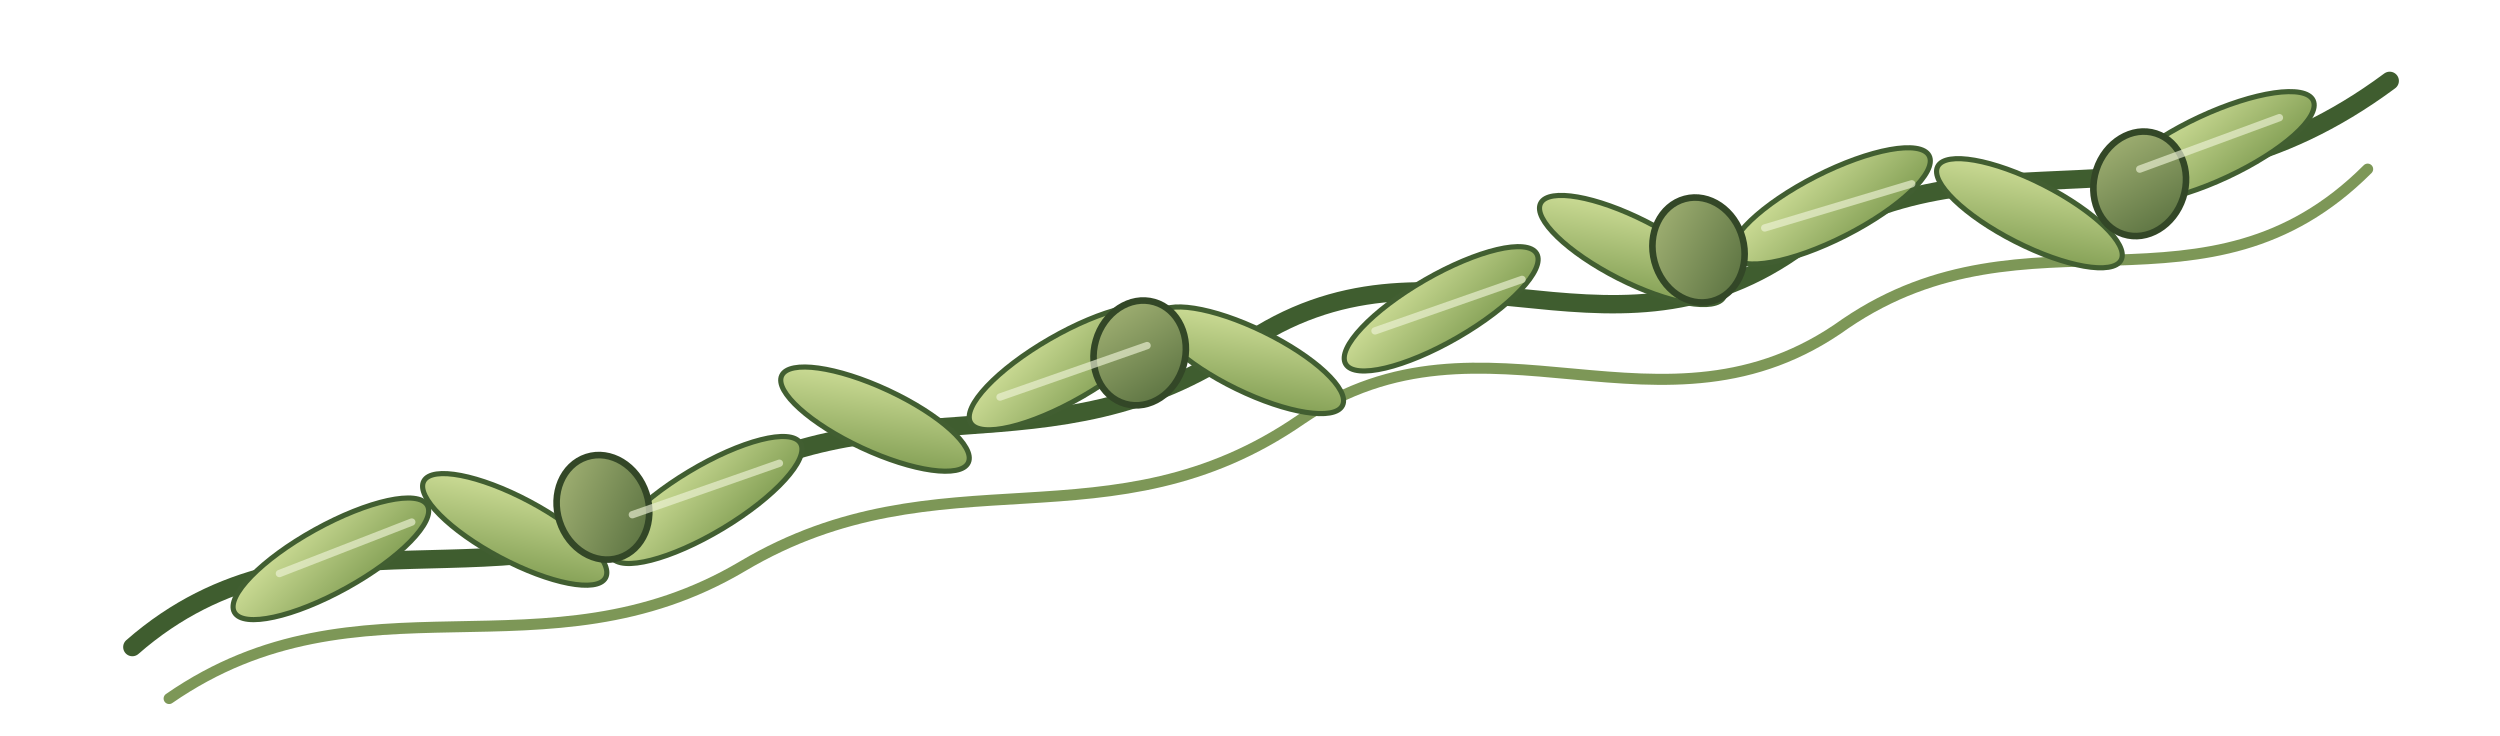
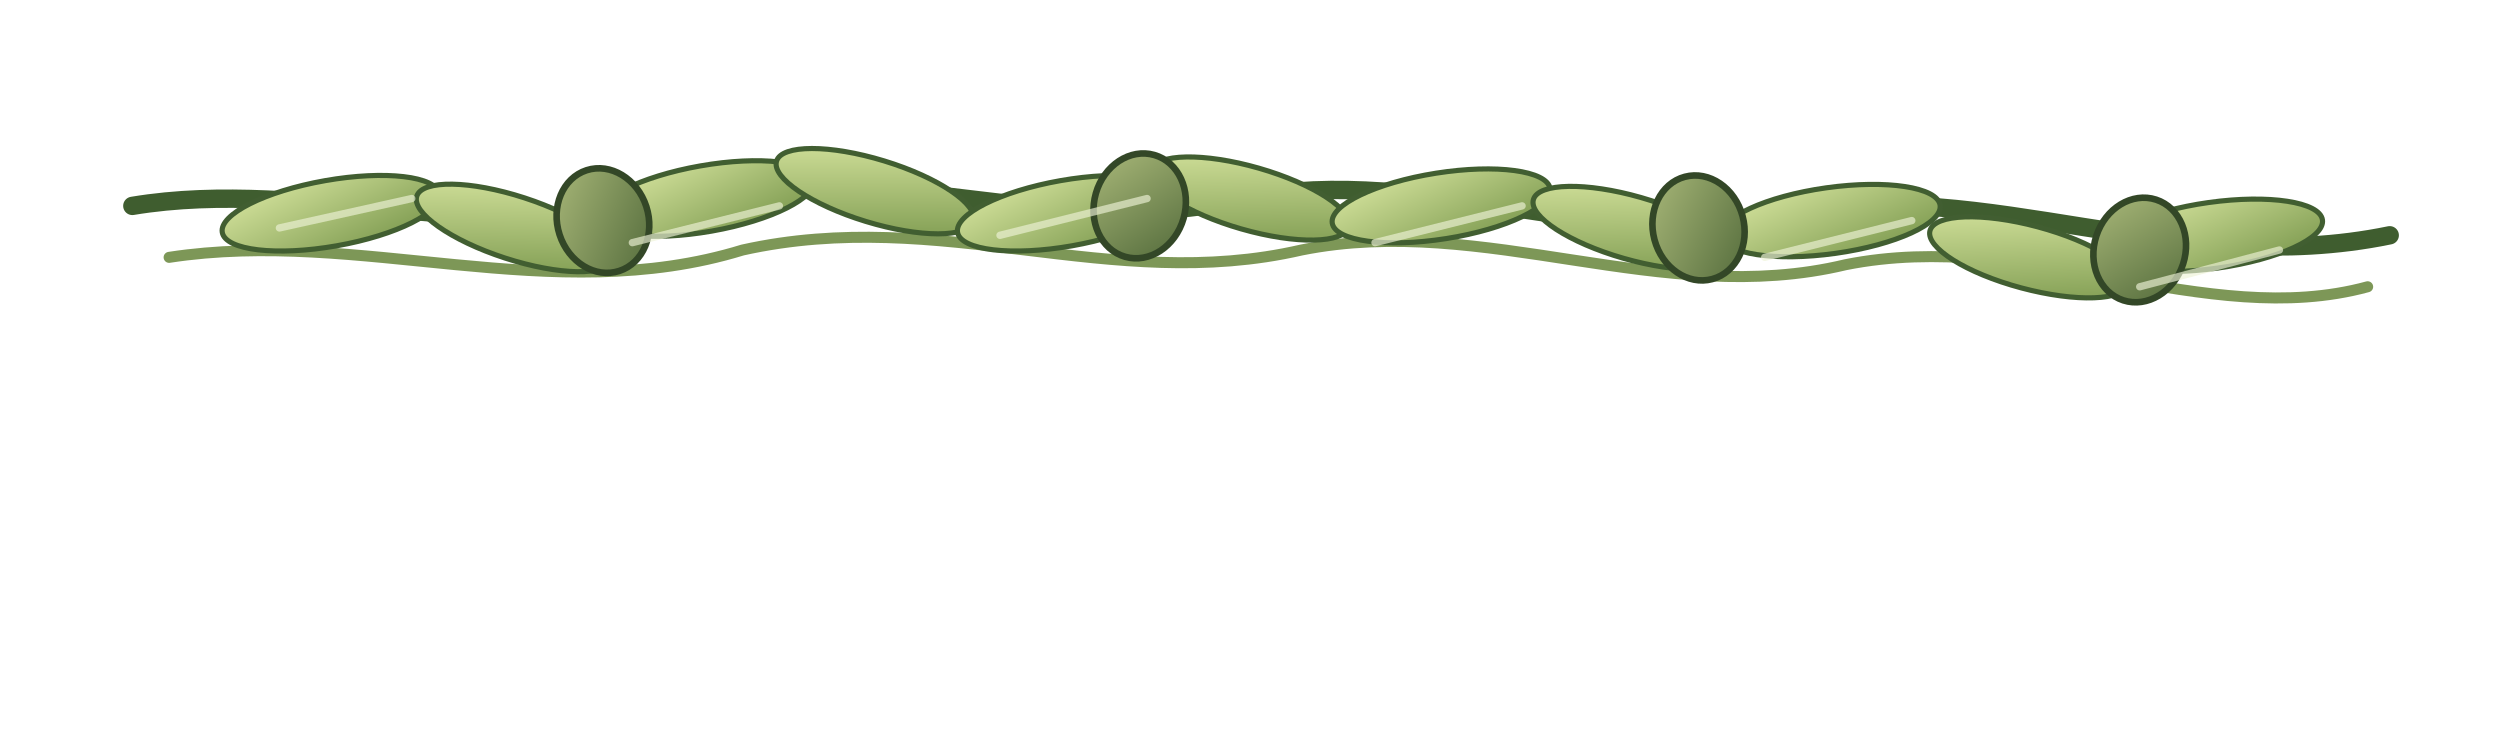
<svg xmlns="http://www.w3.org/2000/svg" width="340" height="100" viewBox="0 0 340 100" fill="none">
  <defs>
    <linearGradient id="olive-leaf" x1="0" y1="0" x2="1" y2="1">
      <stop offset="0" stop-color="#d8e6a0" />
      <stop offset="1" stop-color="#78964b" />
    </linearGradient>
    <linearGradient id="olive-fruit" x1="0" y1="0" x2="1" y2="1">
      <stop offset="0" stop-color="#a9b879" />
      <stop offset="1" stop-color="#536b3b" />
    </linearGradient>
  </defs>
-   <path d="M18 88C42 67 70 84 94 68C119 51 143 65 169 47C195 29 218 52 244 34C270 16 294 34 325 11" stroke="#3f5d2f" stroke-width="2.5" stroke-linecap="round" />
-   <path d="M23 95C49 77 74 93 101 77C128 61 151 75 177 57C202 40 226 62 251 44C276 27 300 45 322 23" stroke="#6f8c45" stroke-width="1.5" stroke-linecap="round" opacity=".9" />
+   <path d="M18 28C42 24 68 34 94 27C119 21 143 33 169 27C195 22 218 35 244 29C270 24 296 38 325 32" stroke="#3f5d2f" stroke-width="2.5" stroke-linecap="round" />
+   <path d="M23 35C49 31 75 42 101 34C128 28 151 40 177 34C202 29 226 42 251 36C276 31 300 45 322 39" stroke="#6f8c45" stroke-width="1.5" stroke-linecap="round" opacity=".9" />
  <g fill="url(#olive-leaf)" stroke="#415e31" stroke-width=".7">
-     <ellipse cx="45" cy="76" rx="15" ry="4.5" transform="rotate(-29 45 76)" />
-     <ellipse cx="70" cy="72" rx="14" ry="4.3" transform="rotate(28 70 72)" />
-     <ellipse cx="96" cy="68" rx="15" ry="4.5" transform="rotate(-31 96 68)" />
-     <ellipse cx="119" cy="57" rx="14" ry="4.3" transform="rotate(25 119 57)" />
-     <ellipse cx="145" cy="50" rx="15" ry="4.5" transform="rotate(-30 145 50)" />
-     <ellipse cx="170" cy="49" rx="14" ry="4.3" transform="rotate(26 170 49)" />
-     <ellipse cx="196" cy="42" rx="15" ry="4.5" transform="rotate(-30 196 42)" />
-     <ellipse cx="222" cy="34" rx="14" ry="4.3" transform="rotate(27 222 34)" />
-     <ellipse cx="249" cy="28" rx="15" ry="4.5" transform="rotate(-27 249 28)" />
-     <ellipse cx="276" cy="29" rx="14" ry="4.3" transform="rotate(27 276 29)" />
-     <ellipse cx="301" cy="20" rx="15" ry="4.5" transform="rotate(-25 301 20)" />
+     <ellipse cx="45" cy="29" rx="15" ry="4.5" transform="rotate(-10 45 29)" />
+     <ellipse cx="70" cy="31" rx="14" ry="4.3" transform="rotate(18 70 31)" />
+     <ellipse cx="96" cy="27" rx="15" ry="4.5" transform="rotate(-10 96 27)" />
+     <ellipse cx="119" cy="26" rx="14" ry="4.3" transform="rotate(17 119 26)" />
+     <ellipse cx="145" cy="29" rx="15" ry="4.5" transform="rotate(-10 145 29)" />
+     <ellipse cx="170" cy="27" rx="14" ry="4.3" transform="rotate(16 170 27)" />
+     <ellipse cx="196" cy="28" rx="15" ry="4.5" transform="rotate(-9 196 28)" />
+     <ellipse cx="222" cy="31" rx="14" ry="4.3" transform="rotate(16 222 31)" />
+     <ellipse cx="249" cy="30" rx="15" ry="4.5" transform="rotate(-8 249 30)" />
+     <ellipse cx="276" cy="35" rx="14" ry="4.3" transform="rotate(15 276 35)" />
+     <ellipse cx="301" cy="32" rx="15" ry="4.5" transform="rotate(-8 301 32)" />
  </g>
  <g fill="url(#olive-fruit)" stroke="#334727" stroke-width=".9">
-     <ellipse cx="82" cy="69" rx="6.2" ry="7.2" transform="rotate(-18 82 69)" />
-     <ellipse cx="155" cy="48" rx="6.2" ry="7.2" transform="rotate(16 155 48)" />
-     <ellipse cx="231" cy="34" rx="6.2" ry="7.2" transform="rotate(-15 231 34)" />
-     <ellipse cx="291" cy="25" rx="6.2" ry="7.2" transform="rotate(18 291 25)" />
+     <ellipse cx="82" cy="30" rx="6.2" ry="7.2" transform="rotate(-18 82 30)" />
+     <ellipse cx="155" cy="28" rx="6.2" ry="7.2" transform="rotate(16 155 28)" />
+     <ellipse cx="231" cy="31" rx="6.2" ry="7.2" transform="rotate(-15 231 31)" />
+     <ellipse cx="291" cy="34" rx="6.2" ry="7.2" transform="rotate(18 291 34)" />
  </g>
  <g stroke="#eef3d7" stroke-width="1" stroke-linecap="round" opacity=".65">
-     <path d="M38 78L56 71" />
-     <path d="M86 70L106 63" />
-     <path d="M136 54L156 47" />
-     <path d="M187 45L207 38" />
-     <path d="M240 31L260 25" />
-     <path d="M291 23L310 16" />
+     <path d="M38 31L56 27" />
+     <path d="M86 33L106 28" />
+     <path d="M136 32L156 27" />
+     <path d="M187 33L207 28" />
+     <path d="M240 35L260 30" />
+     <path d="M291 39L310 34" />
  </g>
</svg>
